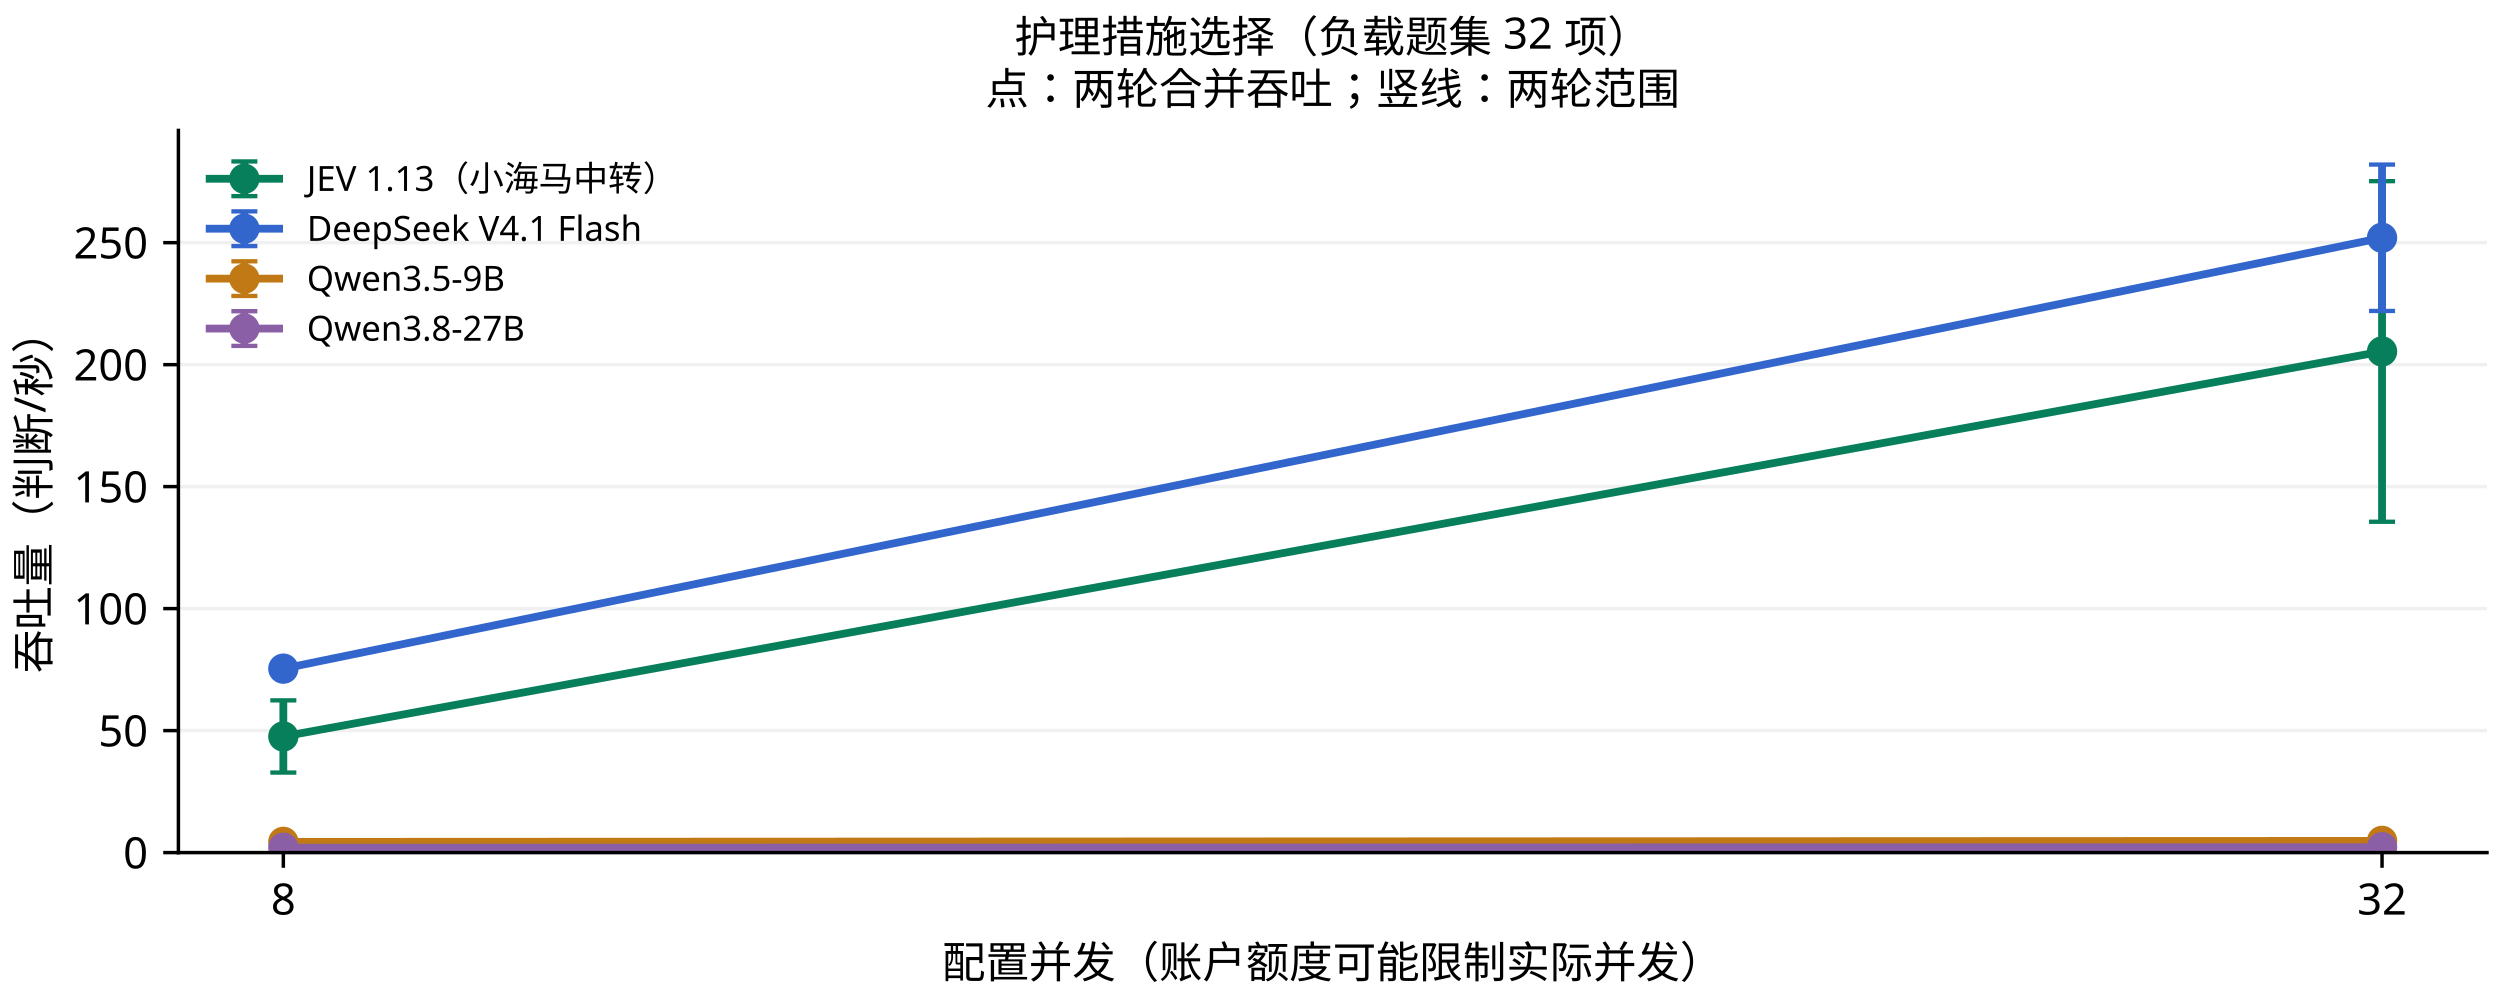
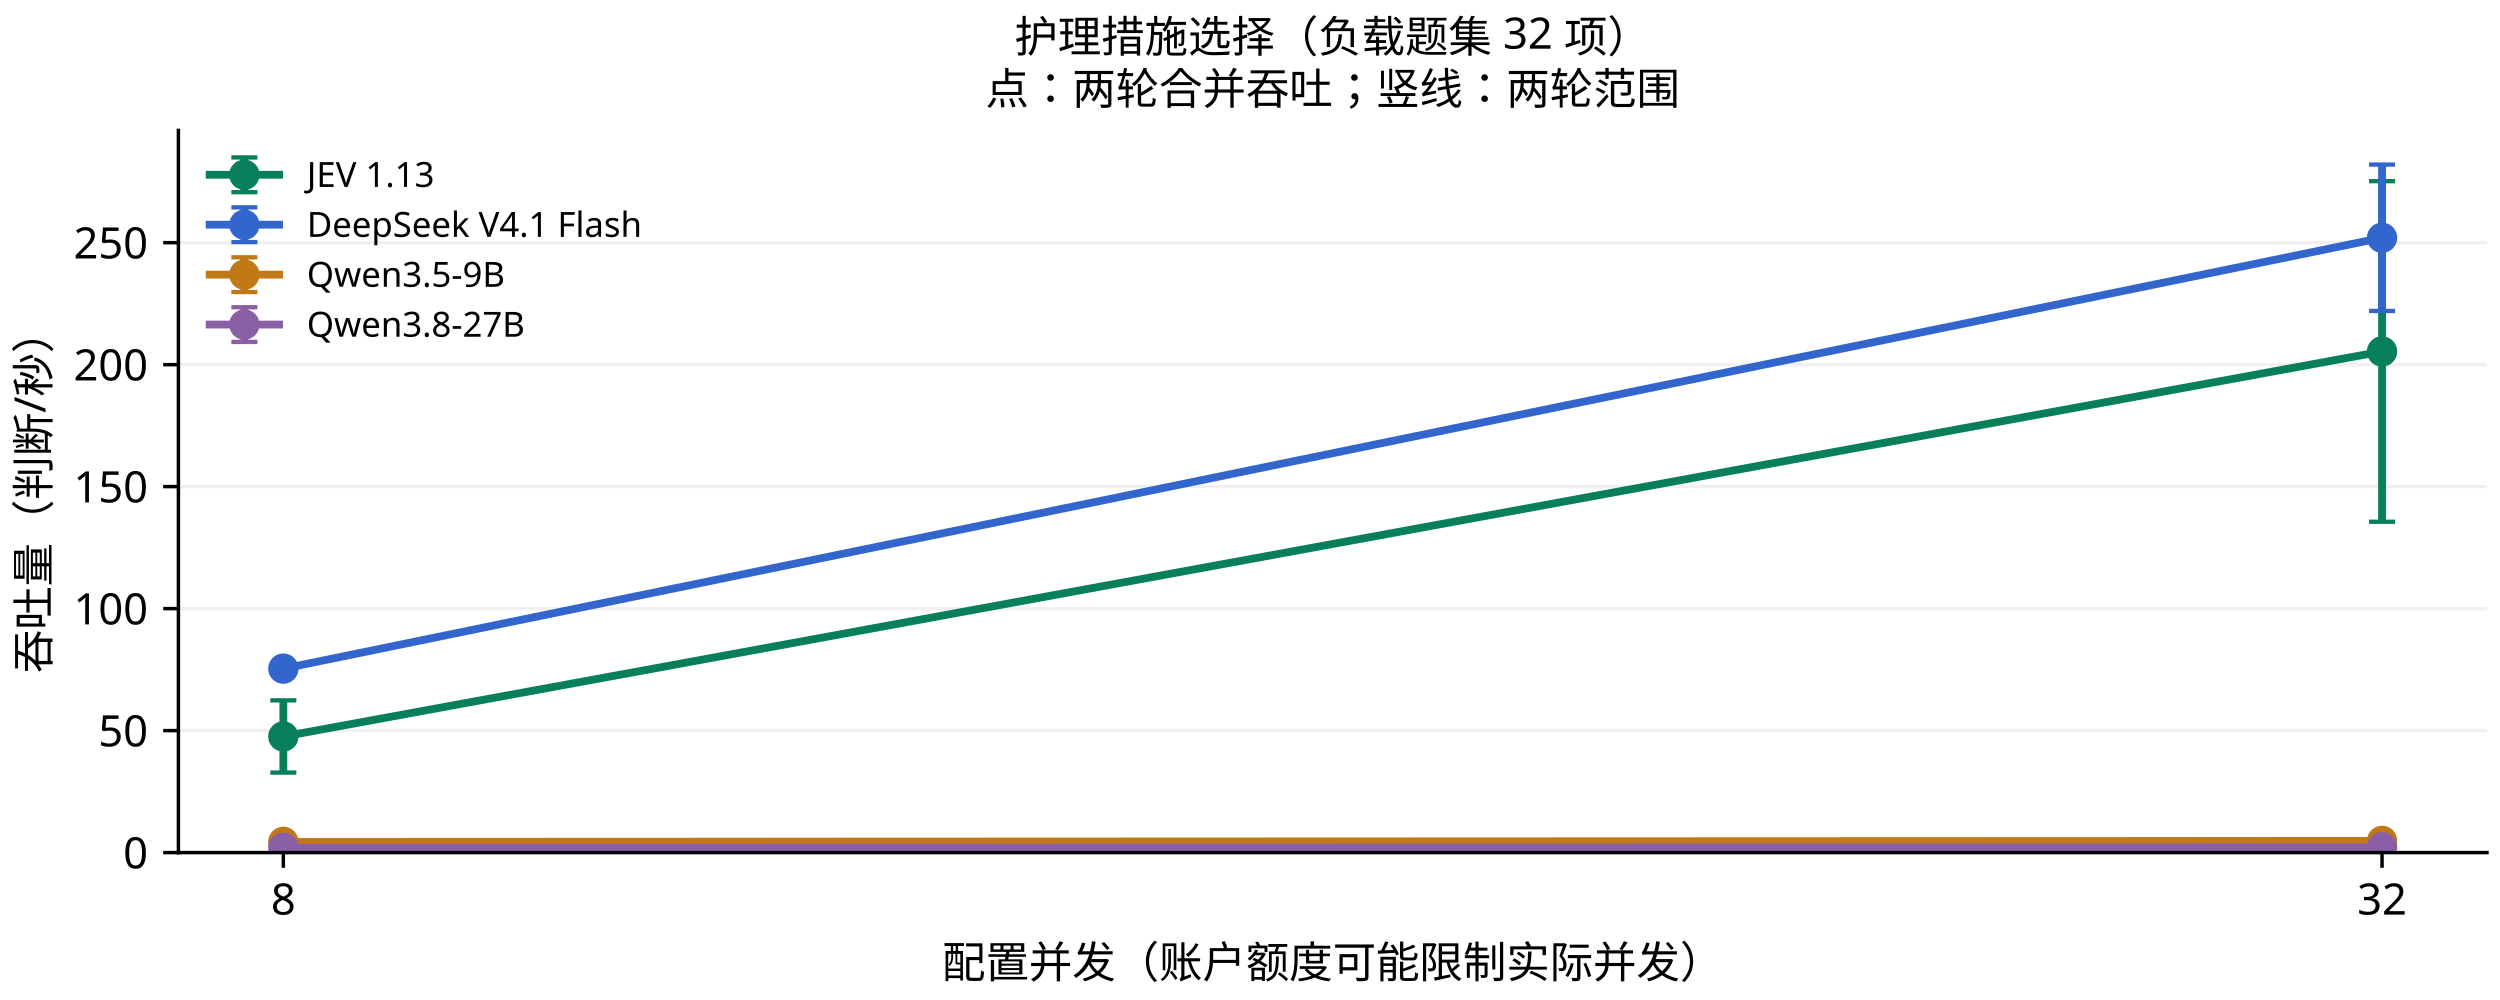
<svg xmlns="http://www.w3.org/2000/svg" xmlns:xlink="http://www.w3.org/1999/xlink" width="576pt" height="230.4pt" viewBox="0 0 576 230.4" version="1.1">
  <defs>
    <style type="text/css">*{stroke-linejoin: round; stroke-linecap: butt}</style>
  </defs>
  <g id="figure_1">
    <g id="patch_1">
      <path d="M 0 230.4 L 576 230.4 L 576 0 L 0 0 z " style="fill: #ffffff" />
    </g>
    <g id="axes_1">
      <g id="patch_2">
        <path d="M 41.103 196.439 L 573 196.439 L 573 30.047 L 41.103 30.047 z " style="fill: #ffffff" />
      </g>
      <g id="matplotlib.axis_1">
        <g id="xtick_1">
          <g id="line2d_1">
            <defs>
-               <path id="m3c579a8c44" d="M 0 0 L 0 3.5 " style="stroke: #000000; stroke-width: 0.8" />
+               <path id="md4ba113dfa" d="M 0 0 L 0 3.5 " style="stroke: #000000; stroke-width: 0.8" />
            </defs>
            <g>
-               <use xlink:href="#m3c579a8c44" x="65.28" y="196.439" style="stroke: #000000; stroke-width: 0.8" />
+               <use xlink:href="#md4ba113dfa" x="65.28" y="196.439" style="stroke: #000000; stroke-width: 0.8" />
            </g>
          </g>
          <g id="text_1">
            <text style="font-size: 10px; font-family: 'Arial Unicode MS'; text-anchor: middle" x="65.28" y="210.719" transform="rotate(-0 65.28047 210.7189)">8</text>
          </g>
        </g>
        <g id="xtick_2">
          <g id="line2d_2">
            <g>
-               <use xlink:href="#m3c579a8c44" x="548.823" y="196.439" style="stroke: #000000; stroke-width: 0.8" />
+               <use xlink:href="#md4ba113dfa" x="548.823" y="196.439" style="stroke: #000000; stroke-width: 0.8" />
            </g>
          </g>
          <g id="text_2">
            <text style="font-size: 10px; font-family: 'Arial Unicode MS'; text-anchor: middle" x="548.823" y="210.719" transform="rotate(-0 548.8227 210.7189)">32</text>
          </g>
        </g>
        <g id="text_3">
          <text style="font-size: 10px; font-family: 'Arial Unicode MS'; text-anchor: middle" x="307.052" y="225.3" transform="rotate(-0 307.0516 225.2998)">配置并发（账户额度可能限制实际并发）</text>
        </g>
      </g>
      <g id="matplotlib.axis_2">
        <g id="ytick_1">
          <g id="line2d_3">
-             <path d="M 41.103 196.439 L 573 196.439 " clip-path="url(#p00cd0f4888)" style="fill: none; stroke: #b0b0b0; stroke-opacity: 0.18; stroke-width: 0.8; stroke-linecap: square" />
+             <path d="M 41.103 196.439 L 573 196.439 " clip-path="url(#p07539db39d)" style="fill: none; stroke: #b0b0b0; stroke-opacity: 0.18; stroke-width: 0.8; stroke-linecap: square" />
          </g>
          <g id="line2d_4">
            <defs>
-               <path id="md5bc9e6fb6" d="M 0 0 L -3.5 0 " style="stroke: #000000; stroke-width: 0.8" />
+               <path id="m6656206ceb" d="M 0 0 L -3.5 0 " style="stroke: #000000; stroke-width: 0.8" />
            </defs>
            <g>
-               <use xlink:href="#md5bc9e6fb6" x="41.103" y="196.439" style="stroke: #000000; stroke-width: 0.8" />
+               <use xlink:href="#m6656206ceb" x="41.103" y="196.439" style="stroke: #000000; stroke-width: 0.8" />
            </g>
          </g>
          <g id="text_4">
            <text style="font-size: 10px; font-family: 'Arial Unicode MS'; text-anchor: end" x="34.103" y="200.079" transform="rotate(-0 34.10336 200.0788)">0</text>
          </g>
        </g>
        <g id="ytick_2">
          <g id="line2d_5">
-             <path d="M 41.103 168.332 L 573 168.332 " clip-path="url(#p00cd0f4888)" style="fill: none; stroke: #b0b0b0; stroke-opacity: 0.18; stroke-width: 0.8; stroke-linecap: square" />
+             <path d="M 41.103 168.332 L 573 168.332 " clip-path="url(#p07539db39d)" style="fill: none; stroke: #b0b0b0; stroke-opacity: 0.18; stroke-width: 0.8; stroke-linecap: square" />
          </g>
          <g id="line2d_6">
            <g>
-               <use xlink:href="#md5bc9e6fb6" x="41.103" y="168.332" style="stroke: #000000; stroke-width: 0.8" />
+               <use xlink:href="#m6656206ceb" x="41.103" y="168.332" style="stroke: #000000; stroke-width: 0.8" />
            </g>
          </g>
          <g id="text_5">
            <text style="font-size: 10px; font-family: 'Arial Unicode MS'; text-anchor: end" x="34.103" y="171.972" transform="rotate(-0 34.10336 171.972)">50</text>
          </g>
        </g>
        <g id="ytick_3">
          <g id="line2d_7">
-             <path d="M 41.103 140.225 L 573 140.225 " clip-path="url(#p00cd0f4888)" style="fill: none; stroke: #b0b0b0; stroke-opacity: 0.18; stroke-width: 0.8; stroke-linecap: square" />
+             <path d="M 41.103 140.225 L 573 140.225 " clip-path="url(#p07539db39d)" style="fill: none; stroke: #b0b0b0; stroke-opacity: 0.18; stroke-width: 0.8; stroke-linecap: square" />
          </g>
          <g id="line2d_8">
            <g>
-               <use xlink:href="#md5bc9e6fb6" x="41.103" y="140.225" style="stroke: #000000; stroke-width: 0.8" />
+               <use xlink:href="#m6656206ceb" x="41.103" y="140.225" style="stroke: #000000; stroke-width: 0.8" />
            </g>
          </g>
          <g id="text_6">
            <text style="font-size: 10px; font-family: 'Arial Unicode MS'; text-anchor: end" x="34.103" y="143.865" transform="rotate(-0 34.10336 143.8652)">100</text>
          </g>
        </g>
        <g id="ytick_4">
          <g id="line2d_9">
-             <path d="M 41.103 112.118 L 573 112.118 " clip-path="url(#p00cd0f4888)" style="fill: none; stroke: #b0b0b0; stroke-opacity: 0.18; stroke-width: 0.8; stroke-linecap: square" />
+             <path d="M 41.103 112.118 L 573 112.118 " clip-path="url(#p07539db39d)" style="fill: none; stroke: #b0b0b0; stroke-opacity: 0.18; stroke-width: 0.8; stroke-linecap: square" />
          </g>
          <g id="line2d_10">
            <g>
-               <use xlink:href="#md5bc9e6fb6" x="41.103" y="112.118" style="stroke: #000000; stroke-width: 0.8" />
+               <use xlink:href="#m6656206ceb" x="41.103" y="112.118" style="stroke: #000000; stroke-width: 0.8" />
            </g>
          </g>
          <g id="text_7">
            <text style="font-size: 10px; font-family: 'Arial Unicode MS'; text-anchor: end" x="34.103" y="115.758" transform="rotate(-0 34.10336 115.7584)">150</text>
          </g>
        </g>
        <g id="ytick_5">
          <g id="line2d_11">
-             <path d="M 41.103 84.012 L 573 84.012 " clip-path="url(#p00cd0f4888)" style="fill: none; stroke: #b0b0b0; stroke-opacity: 0.18; stroke-width: 0.8; stroke-linecap: square" />
+             <path d="M 41.103 84.012 L 573 84.012 " clip-path="url(#p07539db39d)" style="fill: none; stroke: #b0b0b0; stroke-opacity: 0.18; stroke-width: 0.8; stroke-linecap: square" />
          </g>
          <g id="line2d_12">
            <g>
-               <use xlink:href="#md5bc9e6fb6" x="41.103" y="84.012" style="stroke: #000000; stroke-width: 0.8" />
+               <use xlink:href="#m6656206ceb" x="41.103" y="84.012" style="stroke: #000000; stroke-width: 0.8" />
            </g>
          </g>
          <g id="text_8">
            <text style="font-size: 10px; font-family: 'Arial Unicode MS'; text-anchor: end" x="34.103" y="87.652" transform="rotate(-0 34.10336 87.65167)">200</text>
          </g>
        </g>
        <g id="ytick_6">
          <g id="line2d_13">
-             <path d="M 41.103 55.905 L 573 55.905 " clip-path="url(#p00cd0f4888)" style="fill: none; stroke: #b0b0b0; stroke-opacity: 0.18; stroke-width: 0.8; stroke-linecap: square" />
+             <path d="M 41.103 55.905 L 573 55.905 " clip-path="url(#p07539db39d)" style="fill: none; stroke: #b0b0b0; stroke-opacity: 0.18; stroke-width: 0.8; stroke-linecap: square" />
          </g>
          <g id="line2d_14">
            <g>
-               <use xlink:href="#md5bc9e6fb6" x="41.103" y="55.905" style="stroke: #000000; stroke-width: 0.8" />
+               <use xlink:href="#m6656206ceb" x="41.103" y="55.905" style="stroke: #000000; stroke-width: 0.8" />
            </g>
          </g>
          <g id="text_9">
            <text style="font-size: 10px; font-family: 'Arial Unicode MS'; text-anchor: end" x="34.103" y="59.545" transform="rotate(-0 34.10336 59.5449)">250</text>
          </g>
        </g>
        <g id="text_10">
          <text style="font-size: 10px; font-family: 'Arial Unicode MS'; text-anchor: middle" x="11.321" y="113.243" transform="rotate(-90 11.32055 113.2426)">吞吐量（判断/秒）</text>
        </g>
      </g>
      <g id="LineCollection_1">
-         <path d="M 65.28 178.001 L 65.28 161.361 " clip-path="url(#p00cd0f4888)" style="fill: none; stroke: #087f5b; stroke-width: 1.8" />
-         <path d="M 548.823 120.213 L 548.823 41.739 " clip-path="url(#p00cd0f4888)" style="fill: none; stroke: #087f5b; stroke-width: 1.8" />
+         <path d="M 65.28 178.001 L 65.28 161.361 " clip-path="url(#p07539db39d)" style="fill: none; stroke: #087f5b; stroke-width: 1.8" />
+         <path d="M 548.823 120.213 L 548.823 41.739 " clip-path="url(#p07539db39d)" style="fill: none; stroke: #087f5b; stroke-width: 1.8" />
      </g>
      <g id="line2d_15">
        <defs>
-           <path id="m8351fd3f80" d="M 3 0 L -3 -0 " style="stroke: #087f5b" />
-         </defs>
-         <g clip-path="url(#p00cd0f4888)">
-           <use xlink:href="#m8351fd3f80" x="65.28" y="178.001" style="fill: #087f5b; stroke: #087f5b" />
-           <use xlink:href="#m8351fd3f80" x="548.823" y="120.213" style="fill: #087f5b; stroke: #087f5b" />
+           <path id="m0d1a31d512" d="M 3 0 L -3 -0 " style="stroke: #087f5b" />
+         </defs>
+         <g clip-path="url(#p07539db39d)">
+           <use xlink:href="#m0d1a31d512" x="65.28" y="178.001" style="fill: #087f5b; stroke: #087f5b" />
+           <use xlink:href="#m0d1a31d512" x="548.823" y="120.213" style="fill: #087f5b; stroke: #087f5b" />
        </g>
      </g>
      <g id="line2d_16">
-         <g clip-path="url(#p00cd0f4888)">
-           <use xlink:href="#m8351fd3f80" x="65.28" y="161.361" style="fill: #087f5b; stroke: #087f5b" />
-           <use xlink:href="#m8351fd3f80" x="548.823" y="41.739" style="fill: #087f5b; stroke: #087f5b" />
+         <g clip-path="url(#p07539db39d)">
+           <use xlink:href="#m0d1a31d512" x="65.28" y="161.361" style="fill: #087f5b; stroke: #087f5b" />
+           <use xlink:href="#m0d1a31d512" x="548.823" y="41.739" style="fill: #087f5b; stroke: #087f5b" />
        </g>
      </g>
      <g id="LineCollection_2">
-         <path d="M 65.28 155.065 L 65.28 153.042 " clip-path="url(#p00cd0f4888)" style="fill: none; stroke: #3366cc; stroke-width: 1.8" />
-         <path d="M 548.823 71.645 L 548.823 37.916 " clip-path="url(#p00cd0f4888)" style="fill: none; stroke: #3366cc; stroke-width: 1.8" />
+         <path d="M 65.28 155.065 L 65.28 153.042 " clip-path="url(#p07539db39d)" style="fill: none; stroke: #3366cc; stroke-width: 1.8" />
+         <path d="M 548.823 71.645 L 548.823 37.916 " clip-path="url(#p07539db39d)" style="fill: none; stroke: #3366cc; stroke-width: 1.8" />
      </g>
      <g id="line2d_17">
        <defs>
-           <path id="m7fd6a21d25" d="M 3 0 L -3 -0 " style="stroke: #3366cc" />
-         </defs>
-         <g clip-path="url(#p00cd0f4888)">
-           <use xlink:href="#m7fd6a21d25" x="65.28" y="155.065" style="fill: #3366cc; stroke: #3366cc" />
-           <use xlink:href="#m7fd6a21d25" x="548.823" y="71.645" style="fill: #3366cc; stroke: #3366cc" />
+           <path id="m417dc2130c" d="M 3 0 L -3 -0 " style="stroke: #3366cc" />
+         </defs>
+         <g clip-path="url(#p07539db39d)">
+           <use xlink:href="#m417dc2130c" x="65.28" y="155.065" style="fill: #3366cc; stroke: #3366cc" />
+           <use xlink:href="#m417dc2130c" x="548.823" y="71.645" style="fill: #3366cc; stroke: #3366cc" />
        </g>
      </g>
      <g id="line2d_18">
-         <g clip-path="url(#p00cd0f4888)">
-           <use xlink:href="#m7fd6a21d25" x="65.28" y="153.042" style="fill: #3366cc; stroke: #3366cc" />
-           <use xlink:href="#m7fd6a21d25" x="548.823" y="37.916" style="fill: #3366cc; stroke: #3366cc" />
+         <g clip-path="url(#p07539db39d)">
+           <use xlink:href="#m417dc2130c" x="65.28" y="153.042" style="fill: #3366cc; stroke: #3366cc" />
+           <use xlink:href="#m417dc2130c" x="548.823" y="37.916" style="fill: #3366cc; stroke: #3366cc" />
        </g>
      </g>
      <g id="LineCollection_3">
-         <path d="M 65.28 193.965 L 65.28 193.965 " clip-path="url(#p00cd0f4888)" style="fill: none; stroke: #c07914; stroke-width: 1.8" />
-         <path d="M 548.823 193.74 L 548.823 193.74 " clip-path="url(#p00cd0f4888)" style="fill: none; stroke: #c07914; stroke-width: 1.8" />
+         <path d="M 65.28 193.965 L 65.28 193.965 " clip-path="url(#p07539db39d)" style="fill: none; stroke: #c07914; stroke-width: 1.8" />
+         <path d="M 548.823 193.74 L 548.823 193.74 " clip-path="url(#p07539db39d)" style="fill: none; stroke: #c07914; stroke-width: 1.8" />
      </g>
      <g id="line2d_19">
        <defs>
-           <path id="m2f30073fb5" d="M 3 0 L -3 -0 " style="stroke: #c07914" />
-         </defs>
-         <g clip-path="url(#p00cd0f4888)">
-           <use xlink:href="#m2f30073fb5" x="65.28" y="193.965" style="fill: #c07914; stroke: #c07914" />
-           <use xlink:href="#m2f30073fb5" x="548.823" y="193.74" style="fill: #c07914; stroke: #c07914" />
+           <path id="meb4e0515c0" d="M 3 0 L -3 -0 " style="stroke: #c07914" />
+         </defs>
+         <g clip-path="url(#p07539db39d)">
+           <use xlink:href="#meb4e0515c0" x="65.28" y="193.965" style="fill: #c07914; stroke: #c07914" />
+           <use xlink:href="#meb4e0515c0" x="548.823" y="193.74" style="fill: #c07914; stroke: #c07914" />
        </g>
      </g>
      <g id="line2d_20">
-         <g clip-path="url(#p00cd0f4888)">
-           <use xlink:href="#m2f30073fb5" x="65.28" y="193.965" style="fill: #c07914; stroke: #c07914" />
-           <use xlink:href="#m2f30073fb5" x="548.823" y="193.74" style="fill: #c07914; stroke: #c07914" />
+         <g clip-path="url(#p07539db39d)">
+           <use xlink:href="#meb4e0515c0" x="65.28" y="193.965" style="fill: #c07914; stroke: #c07914" />
+           <use xlink:href="#meb4e0515c0" x="548.823" y="193.74" style="fill: #c07914; stroke: #c07914" />
        </g>
      </g>
      <g id="LineCollection_4">
-         <path d="M 65.28 195.314 L 65.28 195.314 " clip-path="url(#p00cd0f4888)" style="fill: none; stroke: #8b5fa6; stroke-width: 1.8" />
-         <path d="M 548.823 195.314 L 548.823 195.09 " clip-path="url(#p00cd0f4888)" style="fill: none; stroke: #8b5fa6; stroke-width: 1.8" />
+         <path d="M 65.28 195.314 L 65.28 195.314 " clip-path="url(#p07539db39d)" style="fill: none; stroke: #8b5fa6; stroke-width: 1.8" />
+         <path d="M 548.823 195.314 L 548.823 195.09 " clip-path="url(#p07539db39d)" style="fill: none; stroke: #8b5fa6; stroke-width: 1.8" />
      </g>
      <g id="line2d_21">
        <defs>
-           <path id="m6b2429f626" d="M 3 0 L -3 -0 " style="stroke: #8b5fa6" />
-         </defs>
-         <g clip-path="url(#p00cd0f4888)">
-           <use xlink:href="#m6b2429f626" x="65.28" y="195.314" style="fill: #8b5fa6; stroke: #8b5fa6" />
-           <use xlink:href="#m6b2429f626" x="548.823" y="195.314" style="fill: #8b5fa6; stroke: #8b5fa6" />
+           <path id="mb326a6a79f" d="M 3 0 L -3 -0 " style="stroke: #8b5fa6" />
+         </defs>
+         <g clip-path="url(#p07539db39d)">
+           <use xlink:href="#mb326a6a79f" x="65.28" y="195.314" style="fill: #8b5fa6; stroke: #8b5fa6" />
+           <use xlink:href="#mb326a6a79f" x="548.823" y="195.314" style="fill: #8b5fa6; stroke: #8b5fa6" />
        </g>
      </g>
      <g id="line2d_22">
-         <g clip-path="url(#p00cd0f4888)">
-           <use xlink:href="#m6b2429f626" x="65.28" y="195.314" style="fill: #8b5fa6; stroke: #8b5fa6" />
-           <use xlink:href="#m6b2429f626" x="548.823" y="195.09" style="fill: #8b5fa6; stroke: #8b5fa6" />
+         <g clip-path="url(#p07539db39d)">
+           <use xlink:href="#mb326a6a79f" x="65.28" y="195.314" style="fill: #8b5fa6; stroke: #8b5fa6" />
+           <use xlink:href="#mb326a6a79f" x="548.823" y="195.09" style="fill: #8b5fa6; stroke: #8b5fa6" />
        </g>
      </g>
      <g id="line2d_23">
-         <path d="M 65.28 169.681 L 548.823 80.976 " clip-path="url(#p00cd0f4888)" style="fill: none; stroke: #087f5b; stroke-width: 1.8; stroke-linecap: square" />
-         <defs>
-           <path id="md3aefb742d" d="M 0 3 C 0.796 3 1.559 2.684 2.121 2.121 C 2.684 1.559 3 0.796 3 0 C 3 -0.796 2.684 -1.559 2.121 -2.121 C 1.559 -2.684 0.796 -3 0 -3 C -0.796 -3 -1.559 -2.684 -2.121 -2.121 C -2.684 -1.559 -3 -0.796 -3 0 C -3 0.796 -2.684 1.559 -2.121 2.121 C -1.559 2.684 -0.796 3 0 3 z " style="stroke: #087f5b" />
-         </defs>
-         <g clip-path="url(#p00cd0f4888)">
-           <use xlink:href="#md3aefb742d" x="65.28" y="169.681" style="fill: #087f5b; stroke: #087f5b" />
-           <use xlink:href="#md3aefb742d" x="548.823" y="80.976" style="fill: #087f5b; stroke: #087f5b" />
+         <path d="M 65.28 169.681 L 548.823 80.976 " clip-path="url(#p07539db39d)" style="fill: none; stroke: #087f5b; stroke-width: 1.8; stroke-linecap: square" />
+         <defs>
+           <path id="m5ee6f826e1" d="M 0 3 C 0.796 3 1.559 2.684 2.121 2.121 C 2.684 1.559 3 0.796 3 0 C 3 -0.796 2.684 -1.559 2.121 -2.121 C 1.559 -2.684 0.796 -3 0 -3 C -0.796 -3 -1.559 -2.684 -2.121 -2.121 C -2.684 -1.559 -3 -0.796 -3 0 C -3 0.796 -2.684 1.559 -2.121 2.121 C -1.559 2.684 -0.796 3 0 3 z " style="stroke: #087f5b" />
+         </defs>
+         <g clip-path="url(#p07539db39d)">
+           <use xlink:href="#m5ee6f826e1" x="65.28" y="169.681" style="fill: #087f5b; stroke: #087f5b" />
+           <use xlink:href="#m5ee6f826e1" x="548.823" y="80.976" style="fill: #087f5b; stroke: #087f5b" />
        </g>
      </g>
      <g id="line2d_24">
-         <path d="M 65.28 154.054 L 548.823 54.78 " clip-path="url(#p00cd0f4888)" style="fill: none; stroke: #3366cc; stroke-width: 1.8; stroke-linecap: square" />
-         <defs>
-           <path id="mc7cbaaac81" d="M 0 3 C 0.796 3 1.559 2.684 2.121 2.121 C 2.684 1.559 3 0.796 3 0 C 3 -0.796 2.684 -1.559 2.121 -2.121 C 1.559 -2.684 0.796 -3 0 -3 C -0.796 -3 -1.559 -2.684 -2.121 -2.121 C -2.684 -1.559 -3 -0.796 -3 0 C -3 0.796 -2.684 1.559 -2.121 2.121 C -1.559 2.684 -0.796 3 0 3 z " style="stroke: #3366cc" />
-         </defs>
-         <g clip-path="url(#p00cd0f4888)">
-           <use xlink:href="#mc7cbaaac81" x="65.28" y="154.054" style="fill: #3366cc; stroke: #3366cc" />
-           <use xlink:href="#mc7cbaaac81" x="548.823" y="54.78" style="fill: #3366cc; stroke: #3366cc" />
+         <path d="M 65.28 154.054 L 548.823 54.78 " clip-path="url(#p07539db39d)" style="fill: none; stroke: #3366cc; stroke-width: 1.8; stroke-linecap: square" />
+         <defs>
+           <path id="m2e45149eed" d="M 0 3 C 0.796 3 1.559 2.684 2.121 2.121 C 2.684 1.559 3 0.796 3 0 C 3 -0.796 2.684 -1.559 2.121 -2.121 C 1.559 -2.684 0.796 -3 0 -3 C -0.796 -3 -1.559 -2.684 -2.121 -2.121 C -2.684 -1.559 -3 -0.796 -3 0 C -3 0.796 -2.684 1.559 -2.121 2.121 C -1.559 2.684 -0.796 3 0 3 z " style="stroke: #3366cc" />
+         </defs>
+         <g clip-path="url(#p07539db39d)">
+           <use xlink:href="#m2e45149eed" x="65.28" y="154.054" style="fill: #3366cc; stroke: #3366cc" />
+           <use xlink:href="#m2e45149eed" x="548.823" y="54.78" style="fill: #3366cc; stroke: #3366cc" />
        </g>
      </g>
      <g id="line2d_25">
-         <path d="M 65.28 193.965 L 548.823 193.74 " clip-path="url(#p00cd0f4888)" style="fill: none; stroke: #c07914; stroke-width: 1.8; stroke-linecap: square" />
-         <defs>
-           <path id="m1e925f017c" d="M 0 3 C 0.796 3 1.559 2.684 2.121 2.121 C 2.684 1.559 3 0.796 3 0 C 3 -0.796 2.684 -1.559 2.121 -2.121 C 1.559 -2.684 0.796 -3 0 -3 C -0.796 -3 -1.559 -2.684 -2.121 -2.121 C -2.684 -1.559 -3 -0.796 -3 0 C -3 0.796 -2.684 1.559 -2.121 2.121 C -1.559 2.684 -0.796 3 0 3 z " style="stroke: #c07914" />
-         </defs>
-         <g clip-path="url(#p00cd0f4888)">
-           <use xlink:href="#m1e925f017c" x="65.28" y="193.965" style="fill: #c07914; stroke: #c07914" />
-           <use xlink:href="#m1e925f017c" x="548.823" y="193.74" style="fill: #c07914; stroke: #c07914" />
+         <path d="M 65.28 193.965 L 548.823 193.74 " clip-path="url(#p07539db39d)" style="fill: none; stroke: #c07914; stroke-width: 1.8; stroke-linecap: square" />
+         <defs>
+           <path id="mc7e613c4c2" d="M 0 3 C 0.796 3 1.559 2.684 2.121 2.121 C 2.684 1.559 3 0.796 3 0 C 3 -0.796 2.684 -1.559 2.121 -2.121 C 1.559 -2.684 0.796 -3 0 -3 C -0.796 -3 -1.559 -2.684 -2.121 -2.121 C -2.684 -1.559 -3 -0.796 -3 0 C -3 0.796 -2.684 1.559 -2.121 2.121 C -1.559 2.684 -0.796 3 0 3 z " style="stroke: #c07914" />
+         </defs>
+         <g clip-path="url(#p07539db39d)">
+           <use xlink:href="#mc7e613c4c2" x="65.28" y="193.965" style="fill: #c07914; stroke: #c07914" />
+           <use xlink:href="#mc7e613c4c2" x="548.823" y="193.74" style="fill: #c07914; stroke: #c07914" />
        </g>
      </g>
      <g id="line2d_26">
-         <path d="M 65.28 195.314 L 548.823 195.202 " clip-path="url(#p00cd0f4888)" style="fill: none; stroke: #8b5fa6; stroke-width: 1.8; stroke-linecap: square" />
-         <defs>
-           <path id="mb841f7468f" d="M 0 3 C 0.796 3 1.559 2.684 2.121 2.121 C 2.684 1.559 3 0.796 3 0 C 3 -0.796 2.684 -1.559 2.121 -2.121 C 1.559 -2.684 0.796 -3 0 -3 C -0.796 -3 -1.559 -2.684 -2.121 -2.121 C -2.684 -1.559 -3 -0.796 -3 0 C -3 0.796 -2.684 1.559 -2.121 2.121 C -1.559 2.684 -0.796 3 0 3 z " style="stroke: #8b5fa6" />
-         </defs>
-         <g clip-path="url(#p00cd0f4888)">
-           <use xlink:href="#mb841f7468f" x="65.28" y="195.314" style="fill: #8b5fa6; stroke: #8b5fa6" />
-           <use xlink:href="#mb841f7468f" x="548.823" y="195.202" style="fill: #8b5fa6; stroke: #8b5fa6" />
+         <path d="M 65.28 195.314 L 548.823 195.202 " clip-path="url(#p07539db39d)" style="fill: none; stroke: #8b5fa6; stroke-width: 1.8; stroke-linecap: square" />
+         <defs>
+           <path id="m73d2ff0111" d="M 0 3 C 0.796 3 1.559 2.684 2.121 2.121 C 2.684 1.559 3 0.796 3 0 C 3 -0.796 2.684 -1.559 2.121 -2.121 C 1.559 -2.684 0.796 -3 0 -3 C -0.796 -3 -1.559 -2.684 -2.121 -2.121 C -2.684 -1.559 -3 -0.796 -3 0 C -3 0.796 -2.684 1.559 -2.121 2.121 C -1.559 2.684 -0.796 3 0 3 z " style="stroke: #8b5fa6" />
+         </defs>
+         <g clip-path="url(#p07539db39d)">
+           <use xlink:href="#m73d2ff0111" x="65.28" y="195.314" style="fill: #8b5fa6; stroke: #8b5fa6" />
+           <use xlink:href="#m73d2ff0111" x="548.823" y="195.202" style="fill: #8b5fa6; stroke: #8b5fa6" />
        </g>
      </g>
      <g id="patch_3">
        <path d="M 41.103 196.439 L 41.103 30.047 " style="fill: none; stroke: #000000; stroke-width: 0.8; stroke-linejoin: miter; stroke-linecap: square" />
      </g>
      <g id="patch_4">
        <path d="M 41.103 196.439 L 573 196.439 " style="fill: none; stroke: #000000; stroke-width: 0.8; stroke-linejoin: miter; stroke-linecap: square" />
      </g>
      <g id="text_11">
        <text style="font-size: 10px; font-family: 'Arial Unicode MS'" transform="translate(233.7125 12.03911)">护理措施选择（负载题集 32 项）</text>
        <text style="font-size: 10px; font-family: 'Arial Unicode MS'" transform="translate(227.0516 24.04653)">点：两轮合并吞吐；竖线：两轮范围</text>
      </g>
      <g id="legend_1">
        <g id="LineCollection_5">
-           <path d="M 56.303 45.189 L 56.303 37.189 " style="fill: none; stroke: #087f5b; stroke-width: 1.8" />
+           <path d="M 56.303 44.271 L 56.303 36.271 " style="fill: none; stroke: #087f5b; stroke-width: 1.8" />
        </g>
        <g id="line2d_27">
          <g>
-             <use xlink:href="#m8351fd3f80" x="56.303" y="45.189" style="fill: #087f5b; stroke: #087f5b" />
+             <use xlink:href="#m0d1a31d512" x="56.303" y="44.271" style="fill: #087f5b; stroke: #087f5b" />
          </g>
        </g>
        <g id="line2d_28">
          <g>
-             <use xlink:href="#m8351fd3f80" x="56.303" y="37.189" style="fill: #087f5b; stroke: #087f5b" />
+             <use xlink:href="#m0d1a31d512" x="56.303" y="36.271" style="fill: #087f5b; stroke: #087f5b" />
          </g>
        </g>
        <g id="line2d_29">
-           <path d="M 48.303 41.189 L 64.303 41.189 " style="fill: none; stroke: #087f5b; stroke-width: 1.8; stroke-linecap: square" />
+           <path d="M 48.303 40.271 L 64.303 40.271 " style="fill: none; stroke: #087f5b; stroke-width: 1.8; stroke-linecap: square" />
        </g>
        <g id="line2d_30">
          <g>
-             <use xlink:href="#md3aefb742d" x="56.303" y="41.189" style="fill: #087f5b; stroke: #087f5b" />
+             <use xlink:href="#m5ee6f826e1" x="56.303" y="40.271" style="fill: #087f5b; stroke: #087f5b" />
          </g>
        </g>
        <g id="text_12">
-           <text style="font-size: 8px; font-family: 'Arial Unicode MS'; text-anchor: start" x="70.703" y="43.989" transform="rotate(-0 70.70337 43.98903)">JEV 1.13（小海马中转）</text>
+           <text style="font-size: 8px; font-family: 'Arial Unicode MS'; text-anchor: start" x="70.703" y="43.071" transform="rotate(-0 70.70337 43.07075)">JEV 1.13</text>
        </g>
        <g id="LineCollection_6">
-           <path d="M 56.303 56.693 L 56.303 48.693 " style="fill: none; stroke: #3366cc; stroke-width: 1.8" />
+           <path d="M 56.303 55.775 L 56.303 47.775 " style="fill: none; stroke: #3366cc; stroke-width: 1.8" />
        </g>
        <g id="line2d_31">
          <g>
-             <use xlink:href="#m7fd6a21d25" x="56.303" y="56.693" style="fill: #3366cc; stroke: #3366cc" />
+             <use xlink:href="#m417dc2130c" x="56.303" y="55.775" style="fill: #3366cc; stroke: #3366cc" />
          </g>
        </g>
        <g id="line2d_32">
          <g>
-             <use xlink:href="#m7fd6a21d25" x="56.303" y="48.693" style="fill: #3366cc; stroke: #3366cc" />
+             <use xlink:href="#m417dc2130c" x="56.303" y="47.775" style="fill: #3366cc; stroke: #3366cc" />
          </g>
        </g>
        <g id="line2d_33">
-           <path d="M 48.303 52.693 L 64.303 52.693 " style="fill: none; stroke: #3366cc; stroke-width: 1.8; stroke-linecap: square" />
+           <path d="M 48.303 51.775 L 64.303 51.775 " style="fill: none; stroke: #3366cc; stroke-width: 1.8; stroke-linecap: square" />
        </g>
        <g id="line2d_34">
          <g>
-             <use xlink:href="#mc7cbaaac81" x="56.303" y="52.693" style="fill: #3366cc; stroke: #3366cc" />
+             <use xlink:href="#m2e45149eed" x="56.303" y="51.775" style="fill: #3366cc; stroke: #3366cc" />
          </g>
        </g>
        <g id="text_13">
-           <text style="font-size: 8px; font-family: 'Arial Unicode MS'; text-anchor: start" x="70.703" y="55.493" transform="rotate(-0 70.70337 55.49325)">DeepSeek V4.1 Flash</text>
+           <text style="font-size: 8px; font-family: 'Arial Unicode MS'; text-anchor: start" x="70.703" y="54.575" transform="rotate(-0 70.70337 54.57465)">DeepSeek V4.1 Flash</text>
        </g>
        <g id="LineCollection_7">
-           <path d="M 56.303 68.197 L 56.303 60.197 " style="fill: none; stroke: #c07914; stroke-width: 1.8" />
+           <path d="M 56.303 67.279 L 56.303 59.279 " style="fill: none; stroke: #c07914; stroke-width: 1.8" />
        </g>
        <g id="line2d_35">
          <g>
-             <use xlink:href="#m2f30073fb5" x="56.303" y="68.197" style="fill: #c07914; stroke: #c07914" />
+             <use xlink:href="#meb4e0515c0" x="56.303" y="67.279" style="fill: #c07914; stroke: #c07914" />
          </g>
        </g>
        <g id="line2d_36">
          <g>
-             <use xlink:href="#m2f30073fb5" x="56.303" y="60.197" style="fill: #c07914; stroke: #c07914" />
+             <use xlink:href="#meb4e0515c0" x="56.303" y="59.279" style="fill: #c07914; stroke: #c07914" />
          </g>
        </g>
        <g id="line2d_37">
-           <path d="M 48.303 64.197 L 64.303 64.197 " style="fill: none; stroke: #c07914; stroke-width: 1.8; stroke-linecap: square" />
+           <path d="M 48.303 63.279 L 64.303 63.279 " style="fill: none; stroke: #c07914; stroke-width: 1.8; stroke-linecap: square" />
        </g>
        <g id="line2d_38">
          <g>
-             <use xlink:href="#m1e925f017c" x="56.303" y="64.197" style="fill: #c07914; stroke: #c07914" />
+             <use xlink:href="#mc7e613c4c2" x="56.303" y="63.279" style="fill: #c07914; stroke: #c07914" />
          </g>
        </g>
        <g id="text_14">
-           <text style="font-size: 8px; font-family: 'Arial Unicode MS'; text-anchor: start" x="70.703" y="66.997" transform="rotate(-0 70.70337 66.99715)">Qwen3.5-9B</text>
+           <text style="font-size: 8px; font-family: 'Arial Unicode MS'; text-anchor: start" x="70.703" y="66.079" transform="rotate(-0 70.70337 66.07856)">Qwen3.5-9B</text>
        </g>
        <g id="LineCollection_8">
-           <path d="M 56.303 79.701 L 56.303 71.701 " style="fill: none; stroke: #8b5fa6; stroke-width: 1.8" />
+           <path d="M 56.303 78.782 L 56.303 70.782 " style="fill: none; stroke: #8b5fa6; stroke-width: 1.8" />
        </g>
        <g id="line2d_39">
          <g>
-             <use xlink:href="#m6b2429f626" x="56.303" y="79.701" style="fill: #8b5fa6; stroke: #8b5fa6" />
+             <use xlink:href="#mb326a6a79f" x="56.303" y="78.782" style="fill: #8b5fa6; stroke: #8b5fa6" />
          </g>
        </g>
        <g id="line2d_40">
          <g>
-             <use xlink:href="#m6b2429f626" x="56.303" y="71.701" style="fill: #8b5fa6; stroke: #8b5fa6" />
+             <use xlink:href="#mb326a6a79f" x="56.303" y="70.782" style="fill: #8b5fa6; stroke: #8b5fa6" />
          </g>
        </g>
        <g id="line2d_41">
-           <path d="M 48.303 75.701 L 64.303 75.701 " style="fill: none; stroke: #8b5fa6; stroke-width: 1.8; stroke-linecap: square" />
+           <path d="M 48.303 74.782 L 64.303 74.782 " style="fill: none; stroke: #8b5fa6; stroke-width: 1.8; stroke-linecap: square" />
        </g>
        <g id="line2d_42">
          <g>
-             <use xlink:href="#mb841f7468f" x="56.303" y="75.701" style="fill: #8b5fa6; stroke: #8b5fa6" />
+             <use xlink:href="#m73d2ff0111" x="56.303" y="74.782" style="fill: #8b5fa6; stroke: #8b5fa6" />
          </g>
        </g>
        <g id="text_15">
-           <text style="font-size: 8px; font-family: 'Arial Unicode MS'; text-anchor: start" x="70.703" y="78.501" transform="rotate(-0 70.70337 78.50106)">Qwen3.8-27B</text>
+           <text style="font-size: 8px; font-family: 'Arial Unicode MS'; text-anchor: start" x="70.703" y="77.582" transform="rotate(-0 70.70337 77.58247)">Qwen3.8-27B</text>
        </g>
      </g>
    </g>
  </g>
  <defs>
-     <clipPath id="p00cd0f4888">
+     <clipPath id="p07539db39d">
      <rect x="41.103" y="30.047" width="531.896" height="166.392" />
    </clipPath>
  </defs>
</svg>
